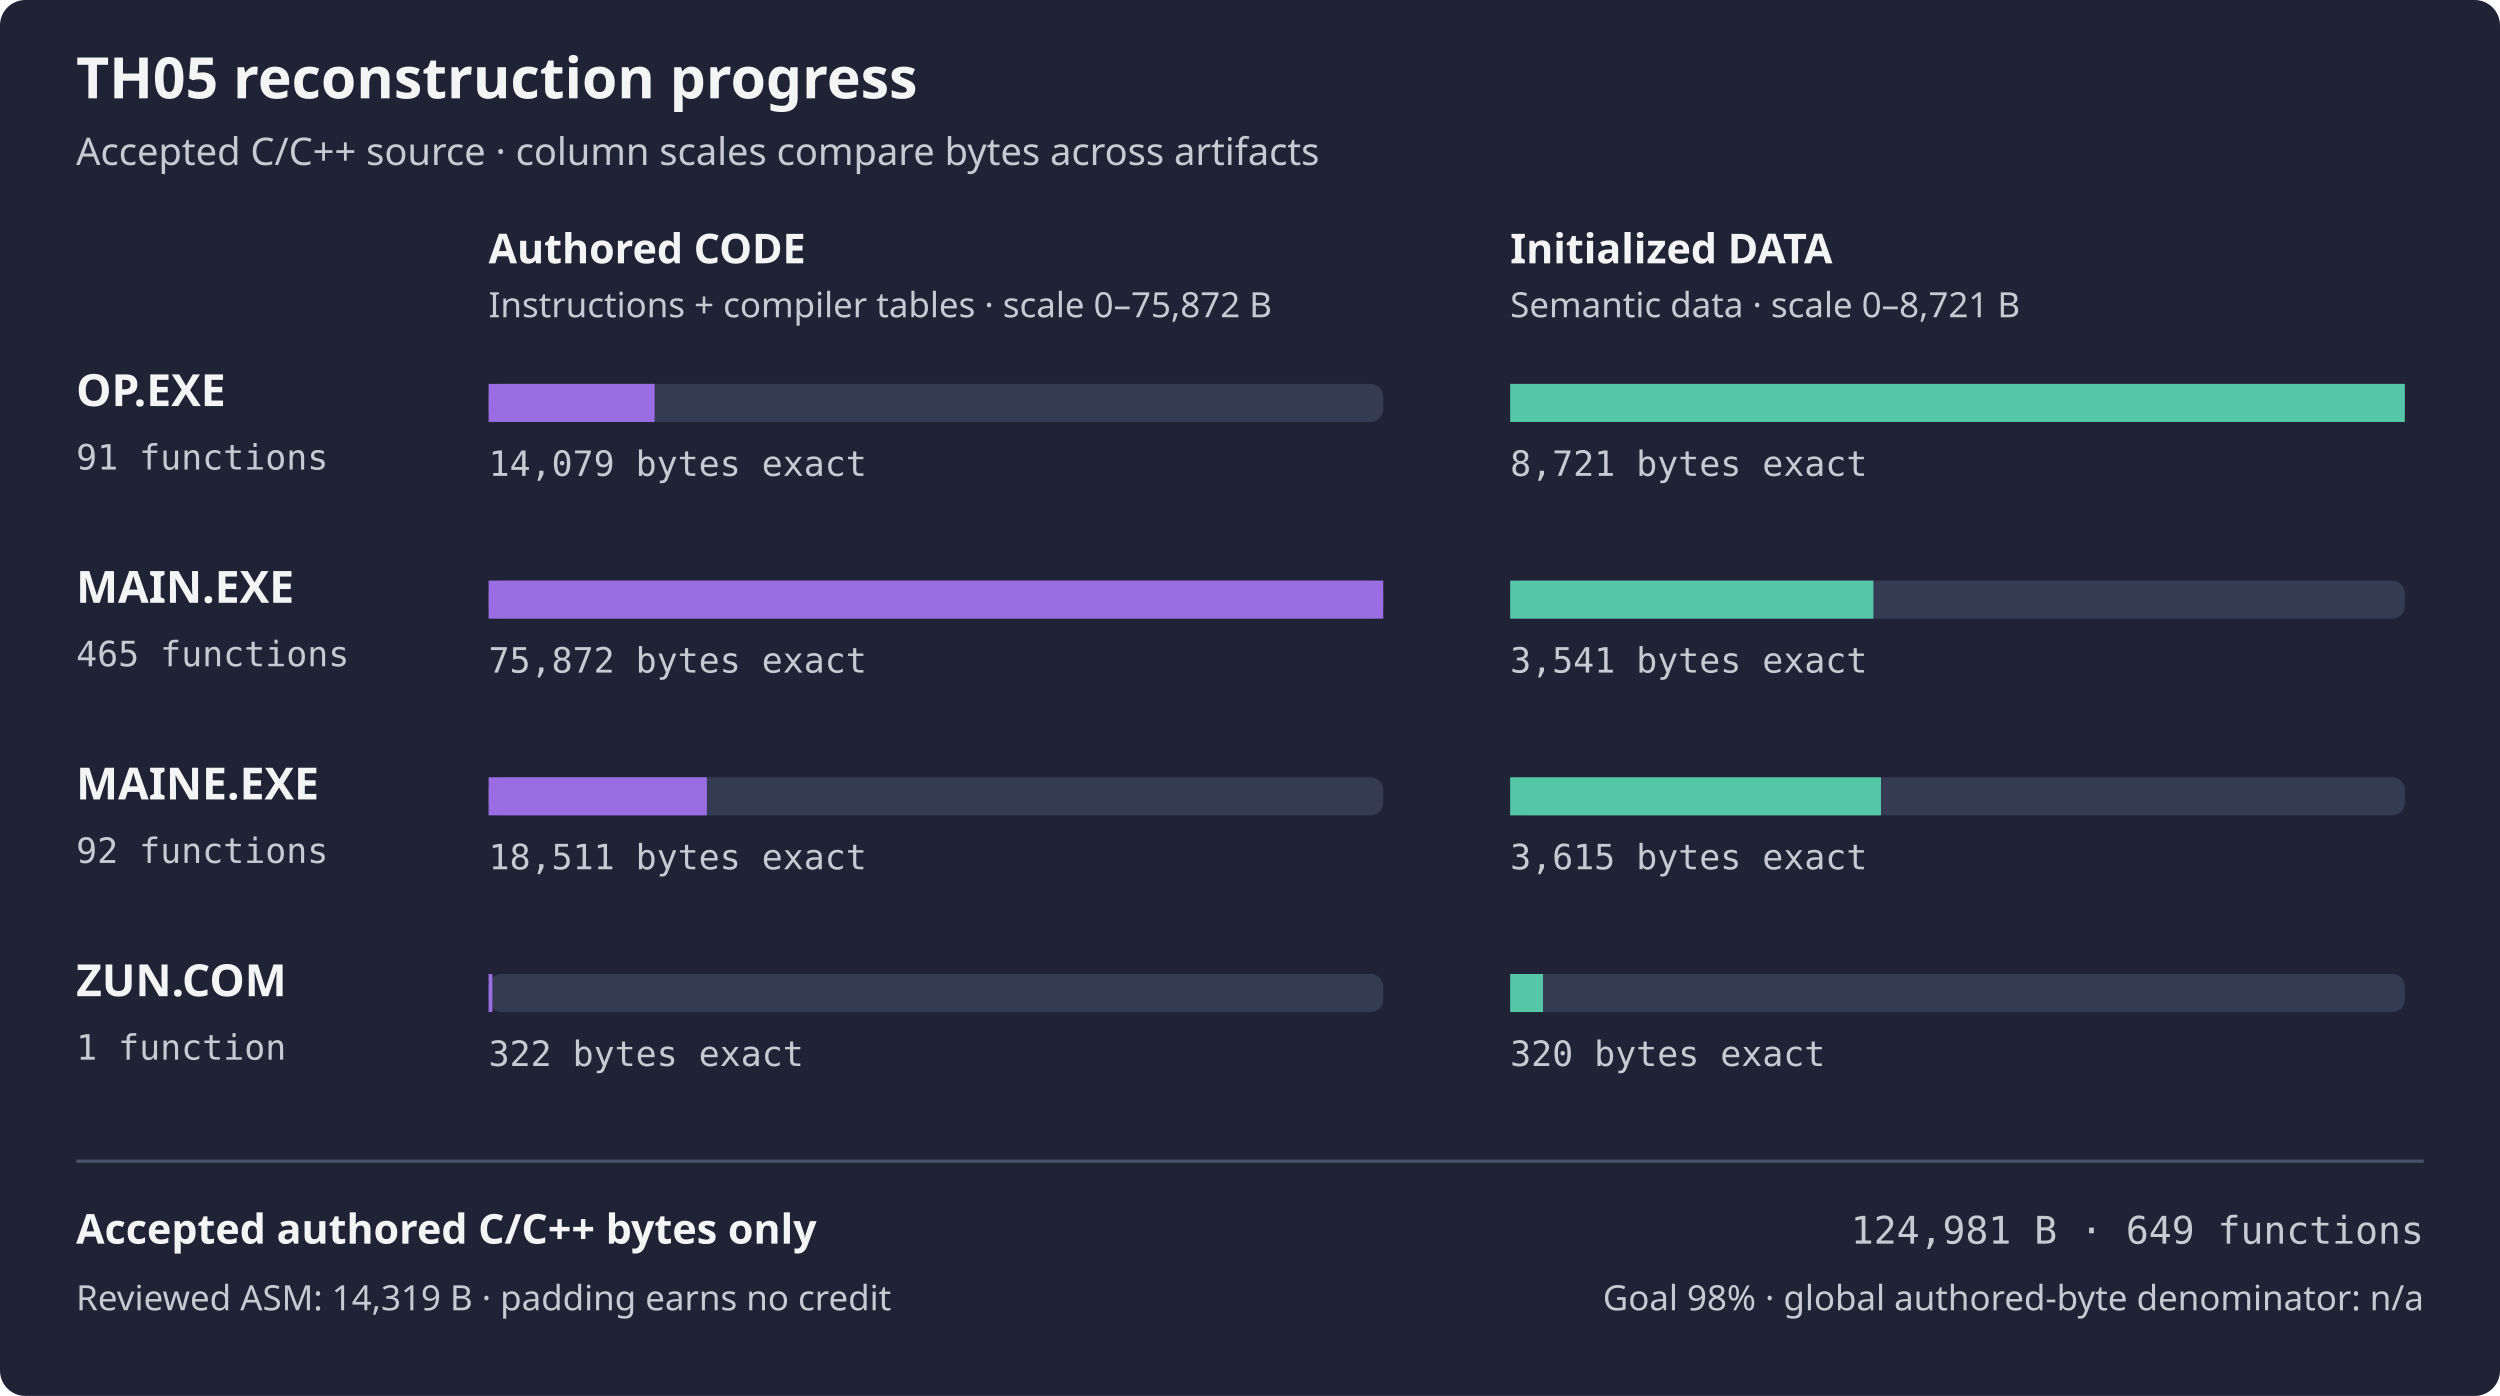
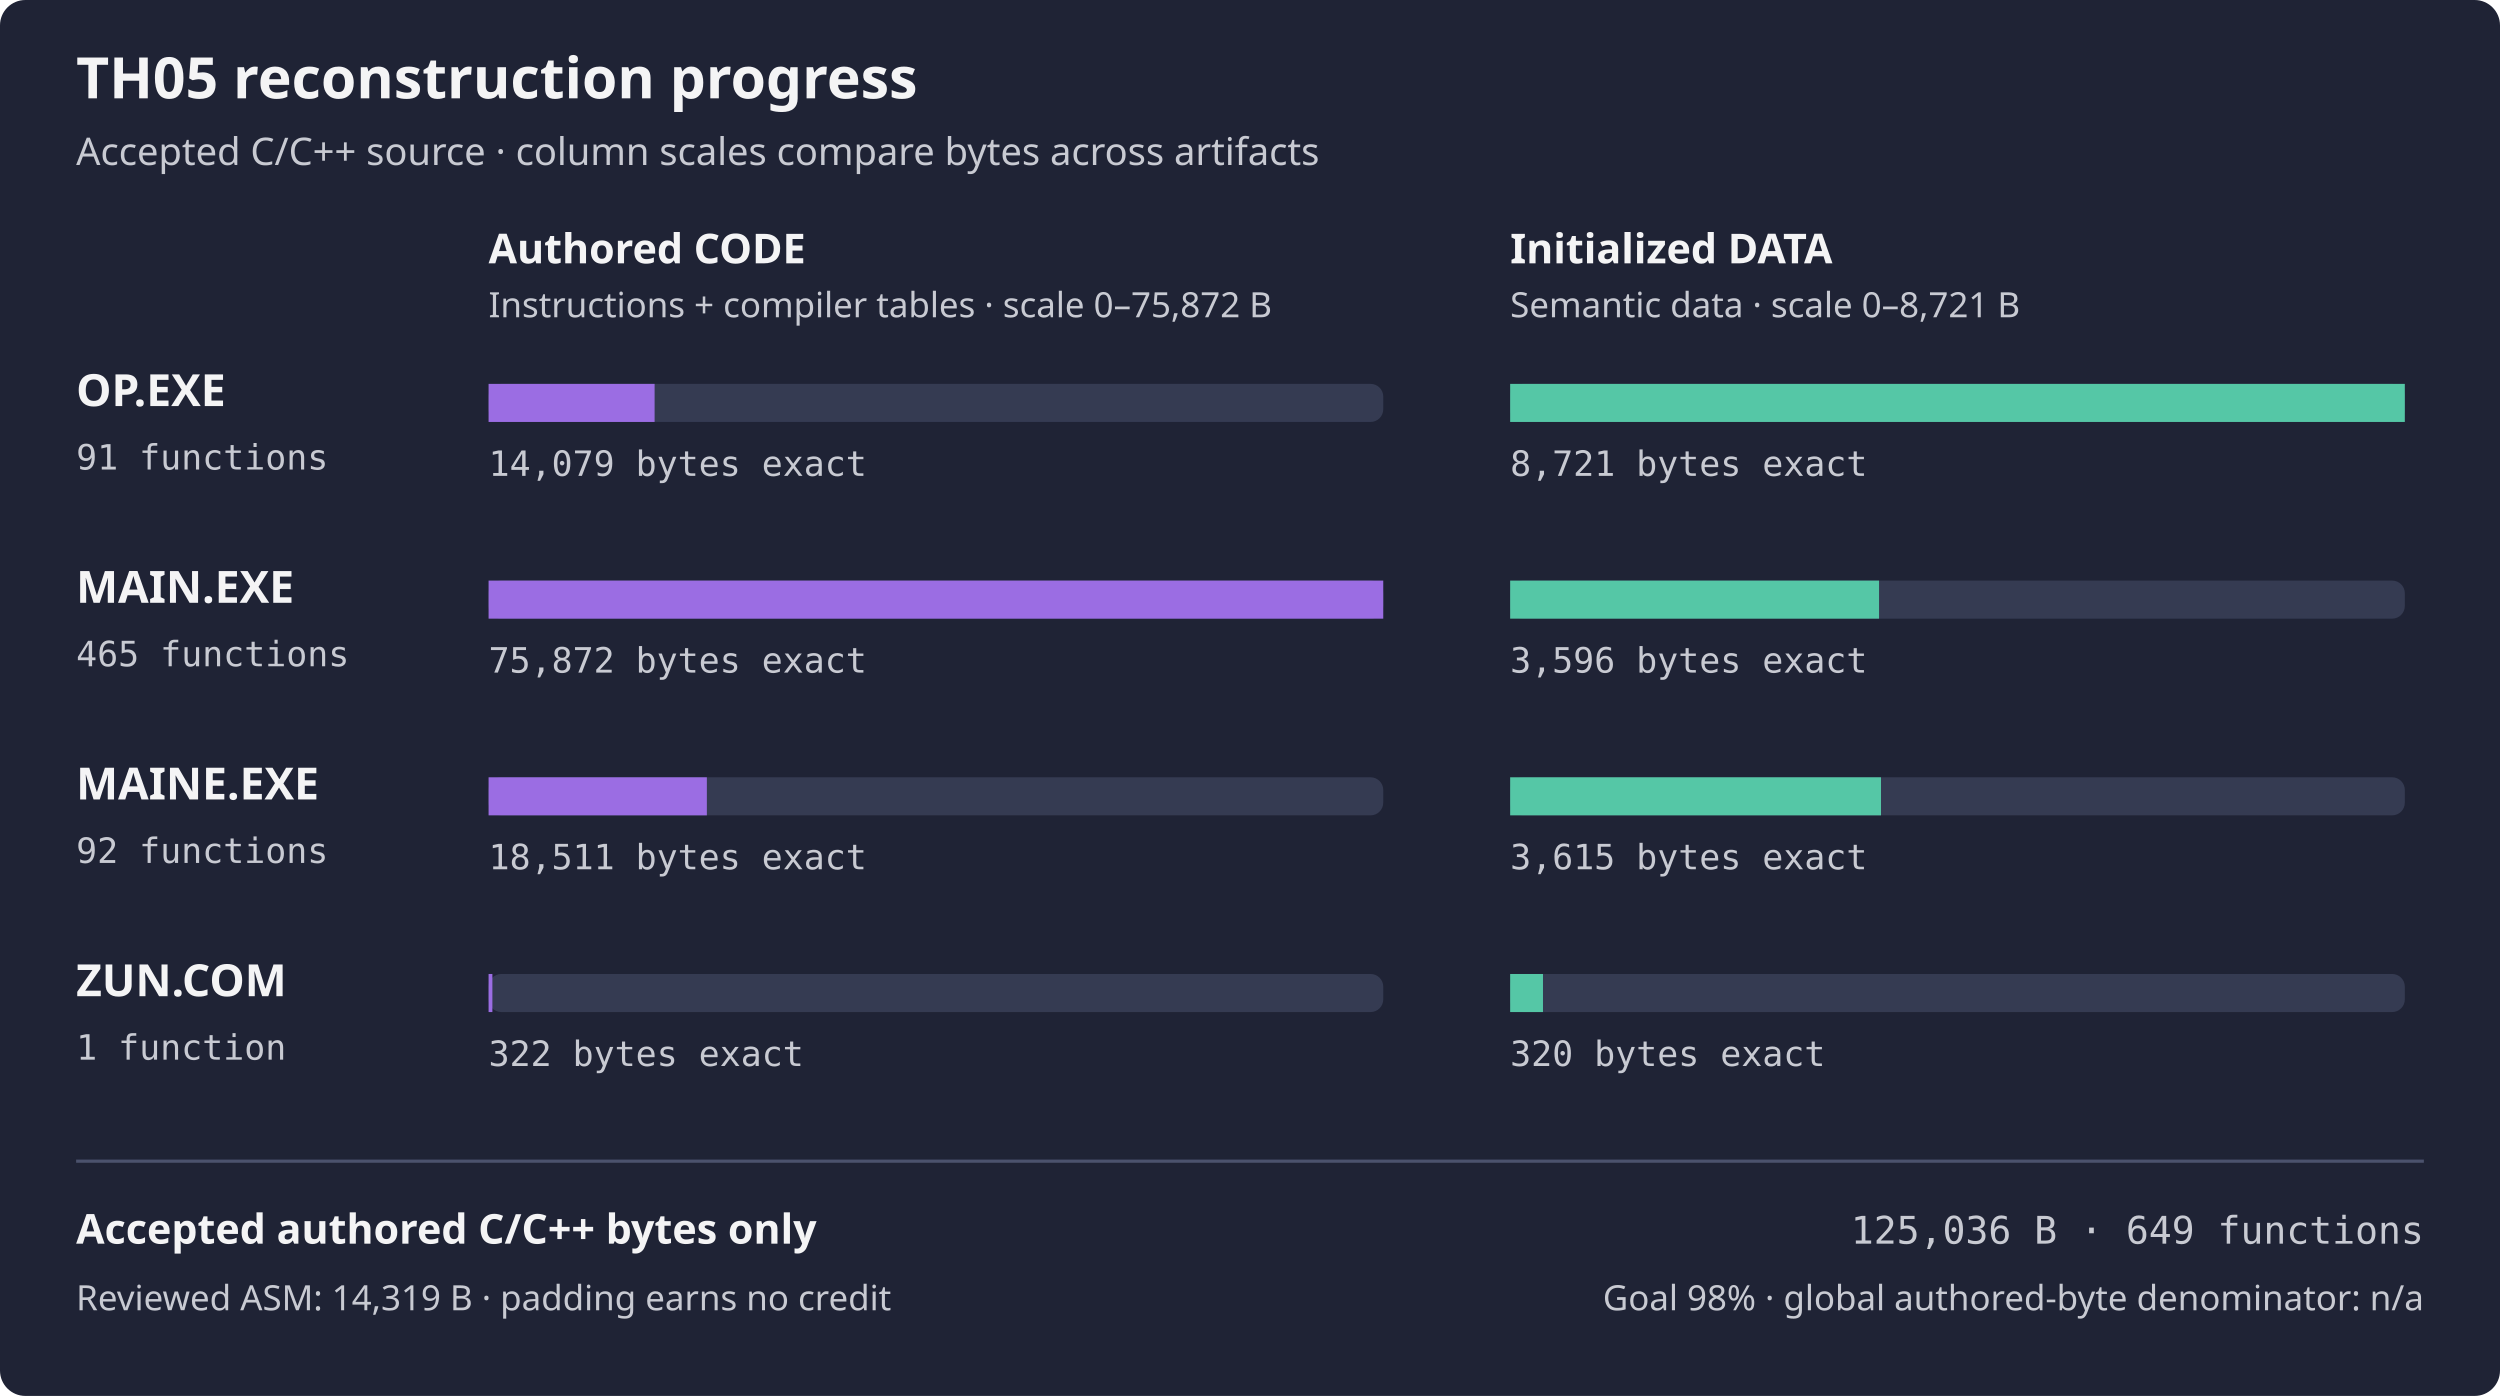
<svg xmlns="http://www.w3.org/2000/svg" width="788" height="440" viewBox="0 0 788 440" role="img" aria-labelledby="title desc">
  <rect width="788" height="440" rx="8" fill="#1f2335" />
  <text x="24" y="31" fill="#f4f4f5" font-family="sans-serif" font-size="18" font-weight="600">TH05 reconstruction progress</text>
  <text x="24" y="52" fill="#c8cad2" font-family="sans-serif" font-size="12">Accepted C/C++ source · column scales compare bytes across artifacts</text>
  <text x="154" y="83" fill="#f4f4f5" font-family="sans-serif" font-size="13" font-weight="600">Authored CODE</text>
  <text x="476" y="83" fill="#f4f4f5" font-family="sans-serif" font-size="13" font-weight="600">Initialized DATA</text>
  <text x="154" y="100" fill="#c8cad2" font-family="sans-serif" font-size="11">Instructions + compiler tables · scale 0–75,872 B</text>
  <text x="476" y="100" fill="#c8cad2" font-family="sans-serif" font-size="11">Semantic data · scale 0–8,721 B</text>
  <text x="24" y="128" fill="#f4f4f5" font-family="sans-serif" font-size="14" font-weight="600">OP.EXE</text>
  <text x="24" y="148" fill="#c8cad2" font-family="monospace" font-size="11">91 functions</text>
  <rect x="154" y="121" width="282" height="12" rx="4" fill="#353b52" />
  <rect x="154" y="121" width="52.33" height="12" fill="#9b6de3" />
  <rect x="476" y="121" width="282" height="12" rx="4" fill="#353b52" />
  <rect x="476" y="121" width="282.00" height="12" fill="#55c7a6" />
  <text x="154" y="150" fill="#c8cad2" font-family="monospace" font-size="11">14,079 bytes exact</text>
  <text x="476" y="150" fill="#c8cad2" font-family="monospace" font-size="11">8,721 bytes exact</text>
  <text x="24" y="190" fill="#f4f4f5" font-family="sans-serif" font-size="14" font-weight="600">MAIN.EXE</text>
  <text x="24" y="210" fill="#c8cad2" font-family="monospace" font-size="11">465 functions</text>
  <rect x="154" y="183" width="282" height="12" rx="4" fill="#353b52" />
  <rect x="154" y="183" width="282.00" height="12" fill="#9b6de3" />
  <rect x="476" y="183" width="282" height="12" rx="4" fill="#353b52" />
-   <rect x="476" y="183" width="114.50" height="12" fill="#55c7a6" />
+   <rect x="476" y="183" width="116.28" height="12" fill="#55c7a6" />
  <text x="154" y="212" fill="#c8cad2" font-family="monospace" font-size="11">75,872 bytes exact</text>
-   <text x="476" y="212" fill="#c8cad2" font-family="monospace" font-size="11">3,541 bytes exact</text>
+   <text x="476" y="212" fill="#c8cad2" font-family="monospace" font-size="11">3,596 bytes exact</text>
  <text x="24" y="252" fill="#f4f4f5" font-family="sans-serif" font-size="14" font-weight="600">MAINE.EXE</text>
  <text x="24" y="272" fill="#c8cad2" font-family="monospace" font-size="11">92 functions</text>
  <rect x="154" y="245" width="282" height="12" rx="4" fill="#353b52" />
  <rect x="154" y="245" width="68.80" height="12" fill="#9b6de3" />
  <rect x="476" y="245" width="282" height="12" rx="4" fill="#353b52" />
  <rect x="476" y="245" width="116.89" height="12" fill="#55c7a6" />
  <text x="154" y="274" fill="#c8cad2" font-family="monospace" font-size="11">18,511 bytes exact</text>
  <text x="476" y="274" fill="#c8cad2" font-family="monospace" font-size="11">3,615 bytes exact</text>
  <text x="24" y="314" fill="#f4f4f5" font-family="sans-serif" font-size="14" font-weight="600">ZUN.COM</text>
  <text x="24" y="334" fill="#c8cad2" font-family="monospace" font-size="11">1 function</text>
  <rect x="154" y="307" width="282" height="12" rx="4" fill="#353b52" />
  <rect x="154" y="307" width="1.20" height="12" fill="#9b6de3" />
  <rect x="476" y="307" width="282" height="12" rx="4" fill="#353b52" />
  <rect x="476" y="307" width="10.35" height="12" fill="#55c7a6" />
  <text x="154" y="336" fill="#c8cad2" font-family="monospace" font-size="11">322 bytes exact</text>
  <text x="476" y="336" fill="#c8cad2" font-family="monospace" font-size="11">320 bytes exact</text>
  <path d="M24 366 H764" stroke="#4b526d" />
  <text x="24" y="392" fill="#f4f4f5" font-family="sans-serif" font-size="13" font-weight="600">Accepted authored C/C++ bytes only</text>
-   <text x="764" y="392" fill="#c8cad2" font-family="monospace" text-anchor="end" font-size="12">124,981 B · 649 functions</text>
+   <text x="764" y="392" fill="#c8cad2" font-family="monospace" text-anchor="end" font-size="12">125,036 B · 649 functions</text>
  <text x="24" y="413" fill="#c8cad2" font-family="sans-serif" font-size="11">Reviewed ASM: 14,319 B · padding earns no credit</text>
  <text x="764" y="413" fill="#c8cad2" font-family="sans-serif" text-anchor="end" font-size="11">Goal 98% · global authored-byte denominator: n/a</text>
</svg>
